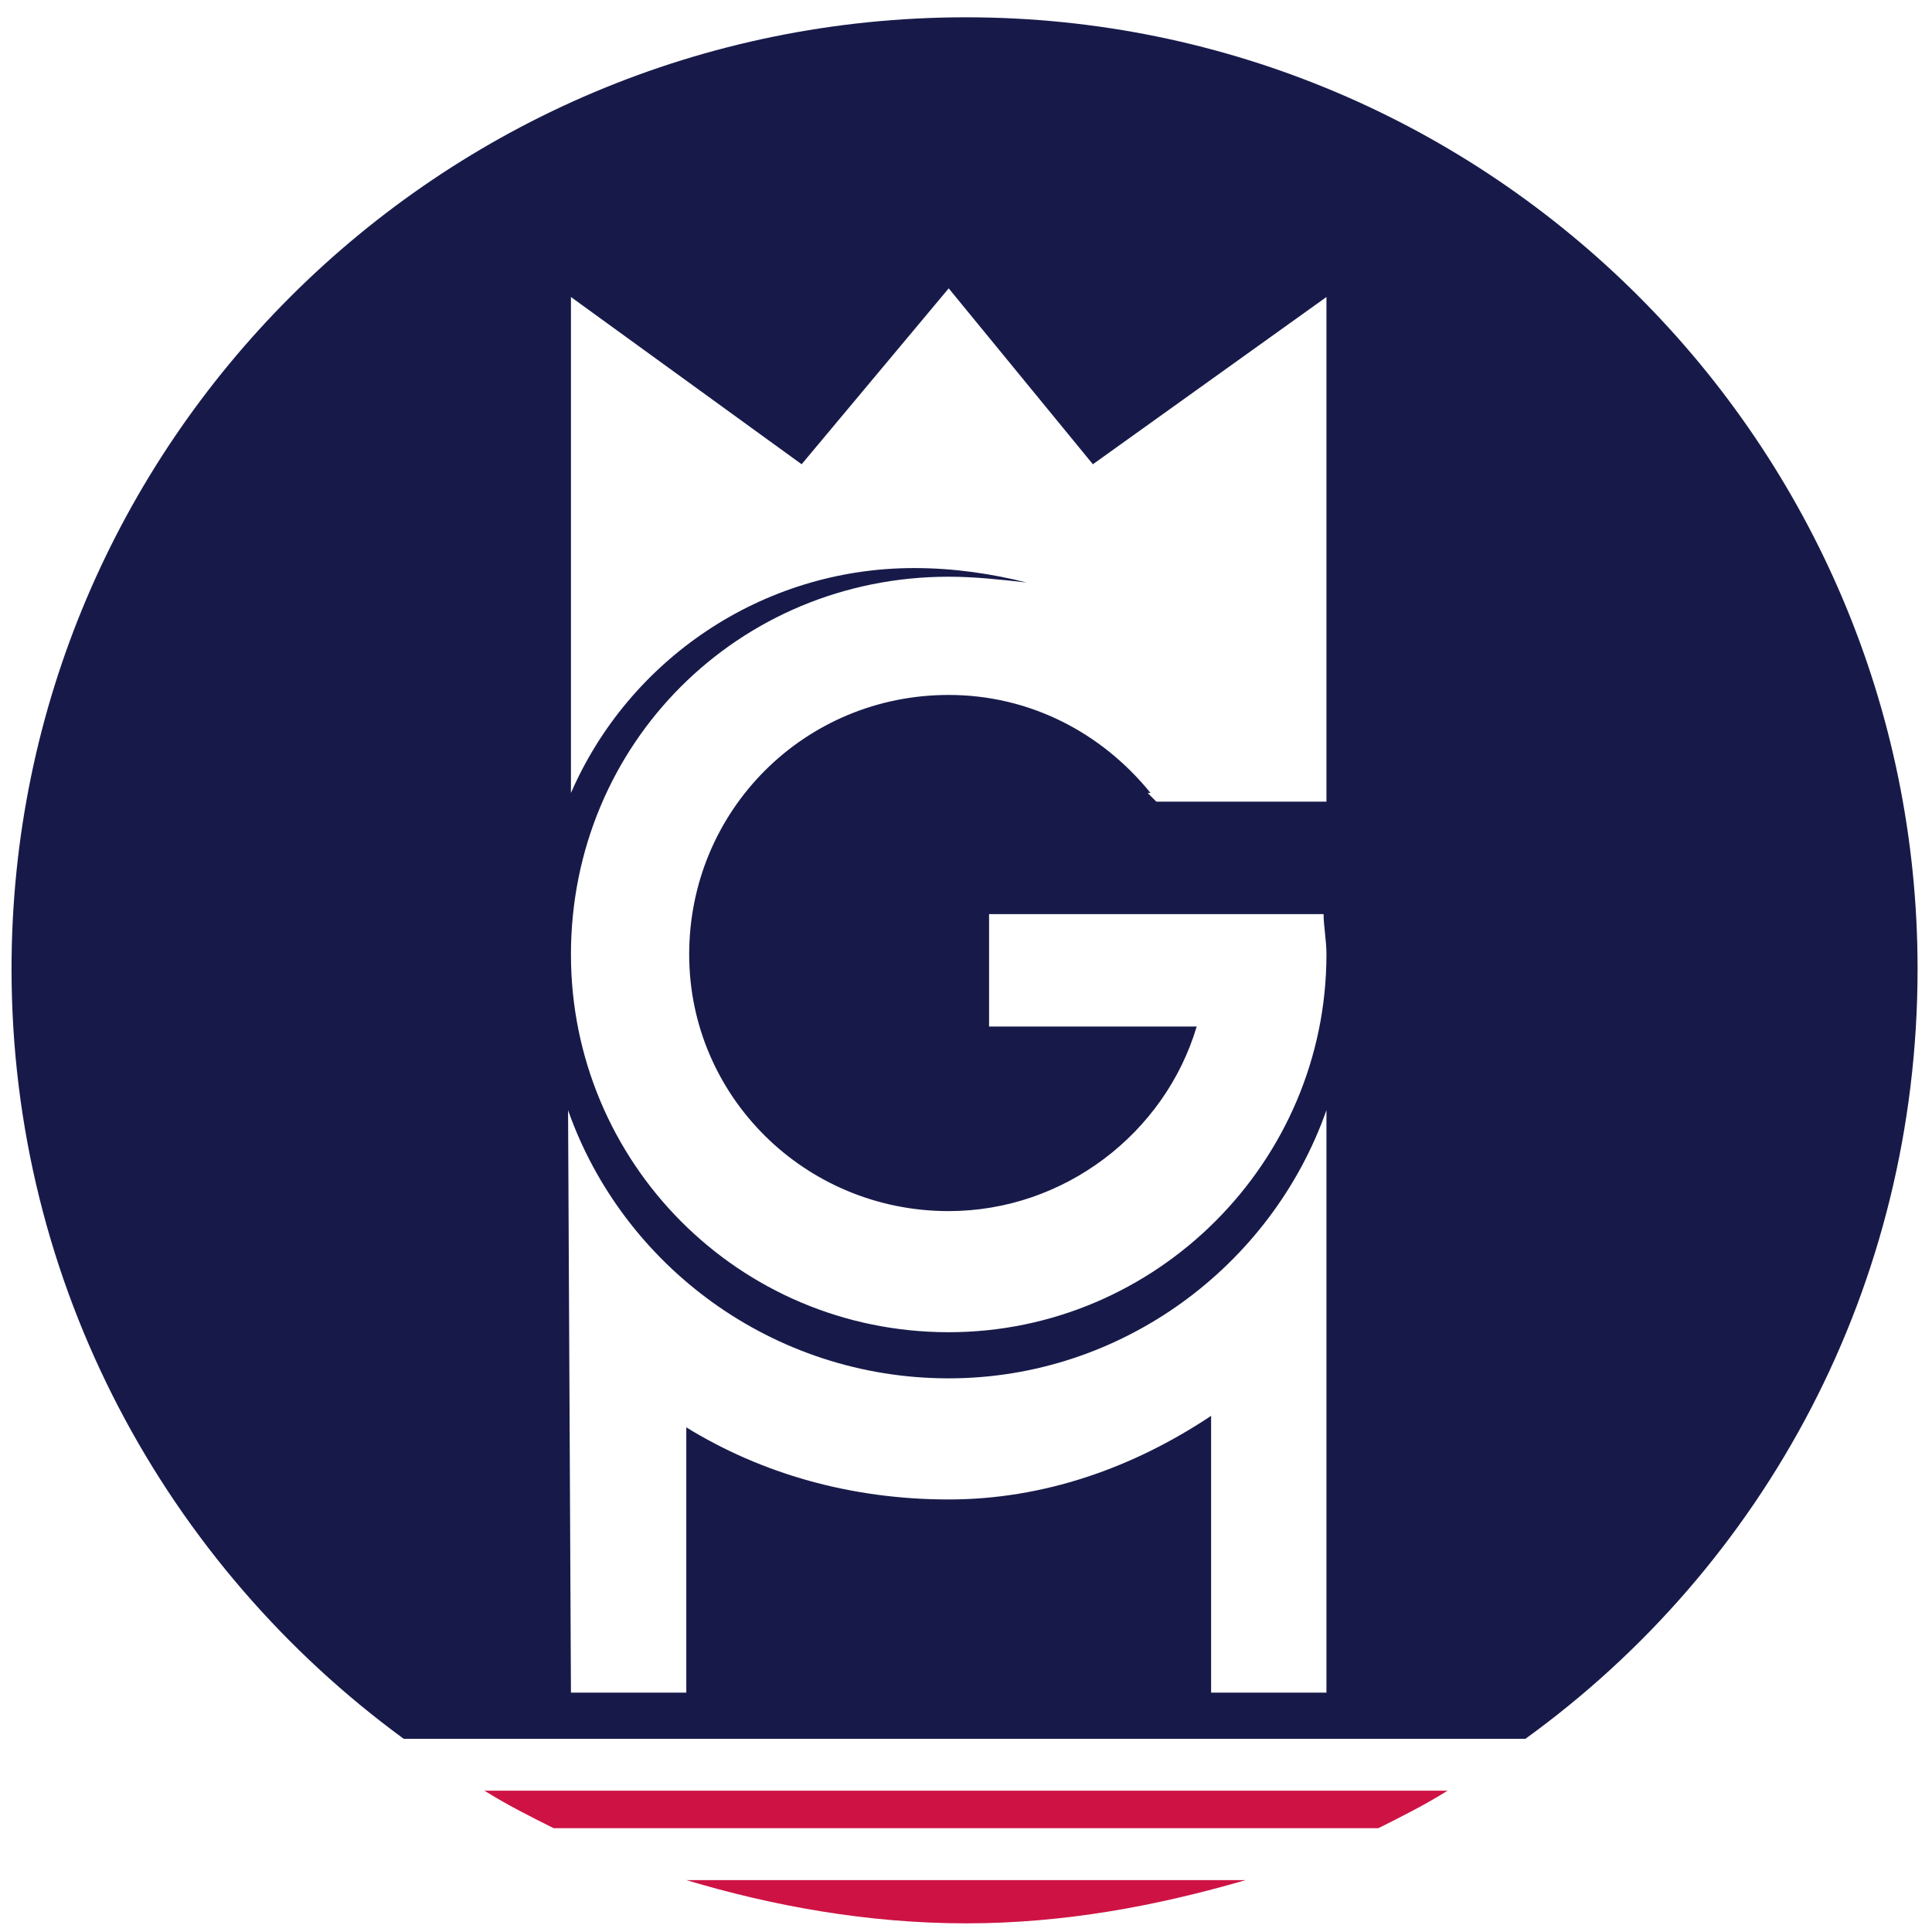
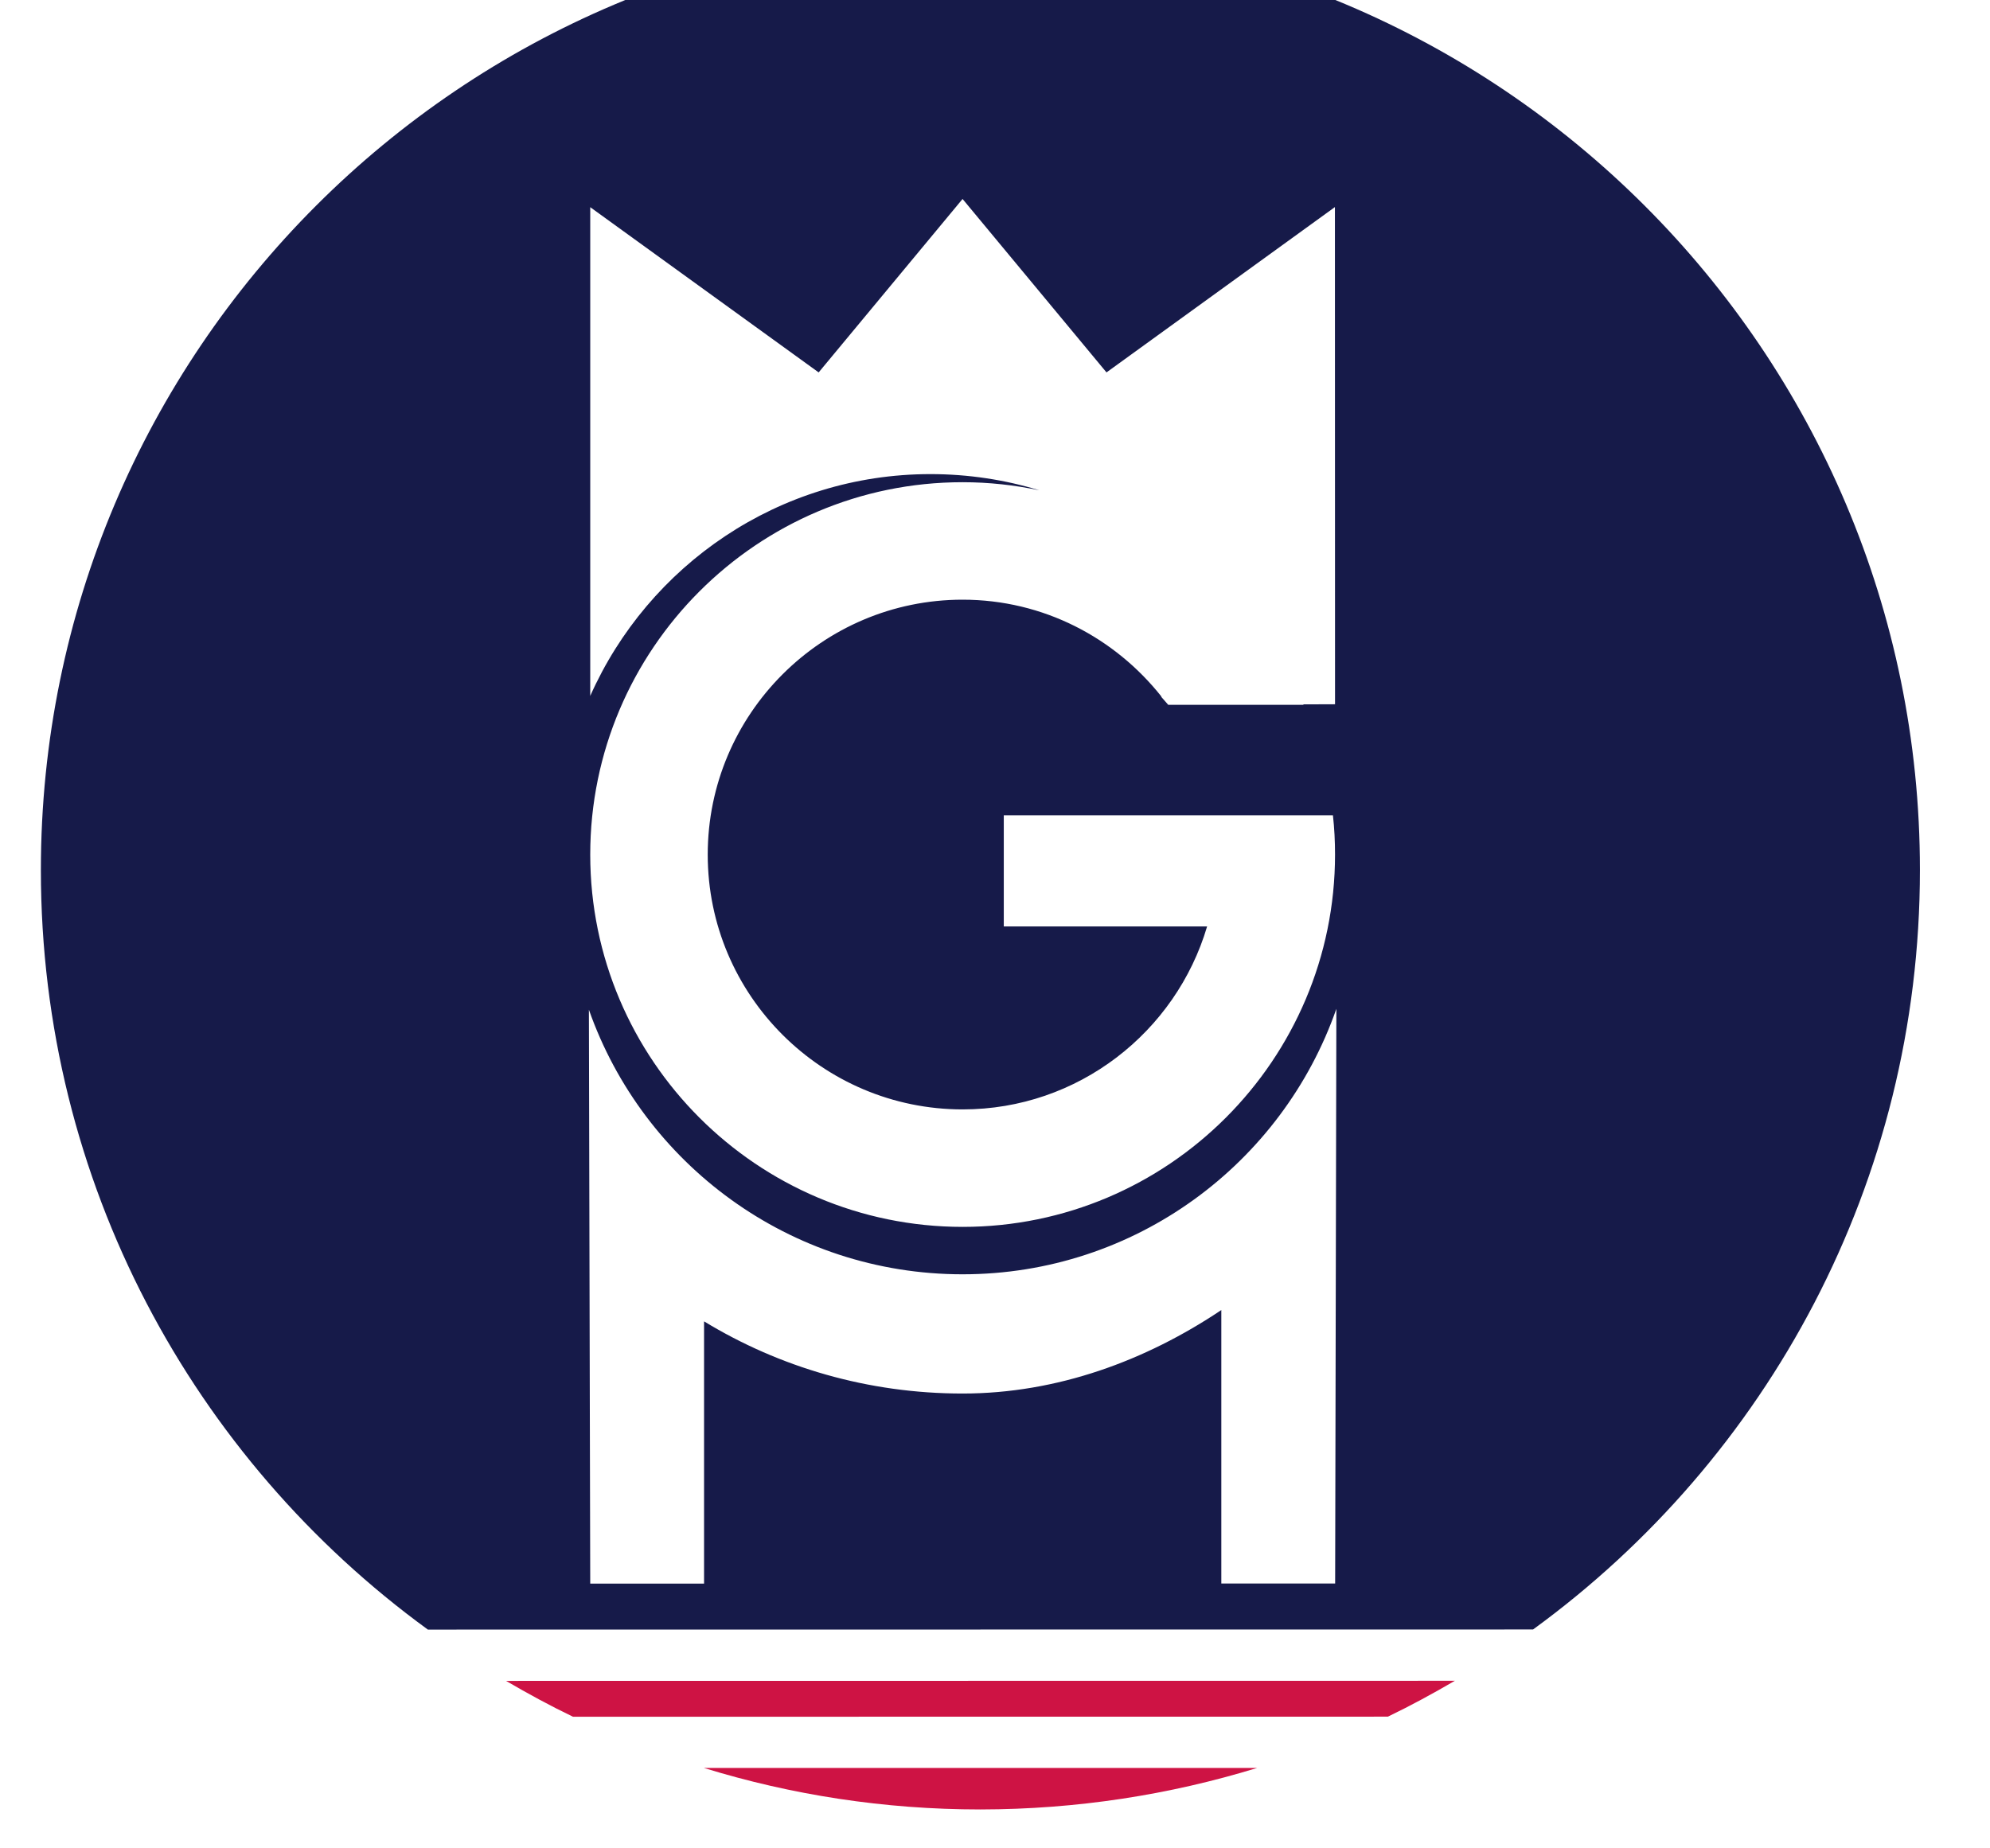
- <svg xmlns="http://www.w3.org/2000/svg" viewBox="11 5 67 67">
-   <path fill="#ce1344" d="M 34.8 70.2 C 37.8 71.1 41.1 71.7 44.5 71.7 C 47.9 71.7 51.1 71.1 54.2 70.2 L 34.8 70.2" />
-   <path fill="#171a49" d="M 57 63.7 L 53 63.7 L 53 54.1 C 50.3 55.9 47.2 57 43.9 57 C 40.5 57 37.4 56.1 34.8 54.5 L 34.8 63.7 L 30.8 63.7 L 30.7 43.5 C 32.6 48.9 37.8 52.8 43.9 52.8 C 49.9 52.8 55.1 48.9 57 43.5 Z M 42.7 24.7 C 37.4 24.7 32.8 27.9 30.8 32.5 L 30.8 15.3 L 38.8 21.1 L 43.9 15 L 48.9 21.1 L 57 15.3 L 57 32.8 L 55.8 32.8 C 55.8 32.8 55.9 32.8 55.9 32.8 L 51.1 32.8 L 50.8 32.5 L 50.9 32.5 C 49.2 30.4 46.7 29.1 43.9 29.1 C 38.9 29.1 34.9 33.1 34.9 38.1 C 34.9 43 38.9 47 43.9 47 C 47.9 47 51.4 44.3 52.5 40.6 L 45.3 40.6 L 45.3 36.7 L 56.9 36.7 C 56.9 37.1 57 37.6 57 38.1 C 57 45.3 51.1 51.2 43.9 51.2 C 36.6 51.2 30.8 45.3 30.8 38.1 C 30.8 30.8 36.6 25 43.9 25 C 44.8 25 45.7 25.1 46.6 25.2 C 45.4 24.9 44.1 24.7 42.7 24.7 Z M 44.5 5.6 C 26.2 5.6 11.4 20.4 11.4 38.6 C 11.4 49.6 16.8 59.3 25 65.3 L 63.9 65.3 C 72.2 59.3 77.5 49.6 77.5 38.6 C 77.5 20.4 62.7 5.6 44.5 5.6" />
-   <path fill="#ce1344" d="M 61.2 67.1 L 27.8 67.1 C 28.6 67.6 29.4 68 30.2 68.4 L 58.8 68.4 C 59.6 68 60.4 67.6 61.2 67.1" />
+ <svg xmlns="http://www.w3.org/2000/svg" viewBox="10 8 70 65">
+   <path fill="#ce1344" d="M 44.488 71.66 C 47.875 71.656 51.145 71.145 54.223 70.199 L 34.758 70.199 C 37.836 71.148 41.102 71.66 44.488 71.66 " />
+   <path fill="#161a49" d="M 56.965 63.711 L 52.961 63.711 L 52.961 54.09 C 50.309 55.867 47.191 57.027 43.859 57.027 C 40.531 57.027 37.418 56.102 34.766 54.488 L 34.766 63.715 L 30.762 63.715 L 30.715 43.523 C 32.621 48.945 37.785 52.832 43.859 52.832 C 49.941 52.832 55.109 48.93 57.008 43.492 Z M 42.73 24.68 C 37.395 24.68 32.801 27.895 30.762 32.484 L 30.762 15.289 L 38.797 21.102 L 43.859 15 L 48.922 21.102 L 56.957 15.285 L 56.961 32.777 L 55.844 32.781 C 55.848 32.785 55.848 32.789 55.852 32.797 L 51.094 32.797 L 50.844 32.512 L 50.859 32.512 C 49.219 30.441 46.703 29.098 43.859 29.098 C 38.918 29.098 34.895 33.121 34.895 38.066 C 34.895 43.012 38.918 47.031 43.863 47.031 C 47.926 47.031 51.363 44.309 52.461 40.594 L 45.309 40.594 L 45.309 36.684 L 56.887 36.684 C 56.938 37.137 56.961 37.598 56.961 38.062 C 56.961 45.285 51.086 51.164 43.863 51.164 C 36.641 51.164 30.762 45.289 30.762 38.066 C 30.762 30.844 36.637 24.965 43.859 24.965 C 44.789 24.965 45.691 25.066 46.562 25.25 C 45.352 24.879 44.062 24.68 42.73 24.68 Z M 44.484 5.559 C 26.23 5.559 11.434 20.359 11.438 38.613 C 11.438 49.598 16.801 59.324 25.051 65.332 L 63.926 65.328 C 72.176 59.32 77.535 49.59 77.535 38.605 C 77.535 20.352 62.734 5.559 44.484 5.559 " />
+   <path fill="#ce1344" d="M 30.156 68.398 L 58.82 68.395 C 59.625 68.008 60.406 67.582 61.176 67.133 L 27.801 67.137 C 28.57 67.586 29.352 68.012 30.156 68.398 " />
</svg>
